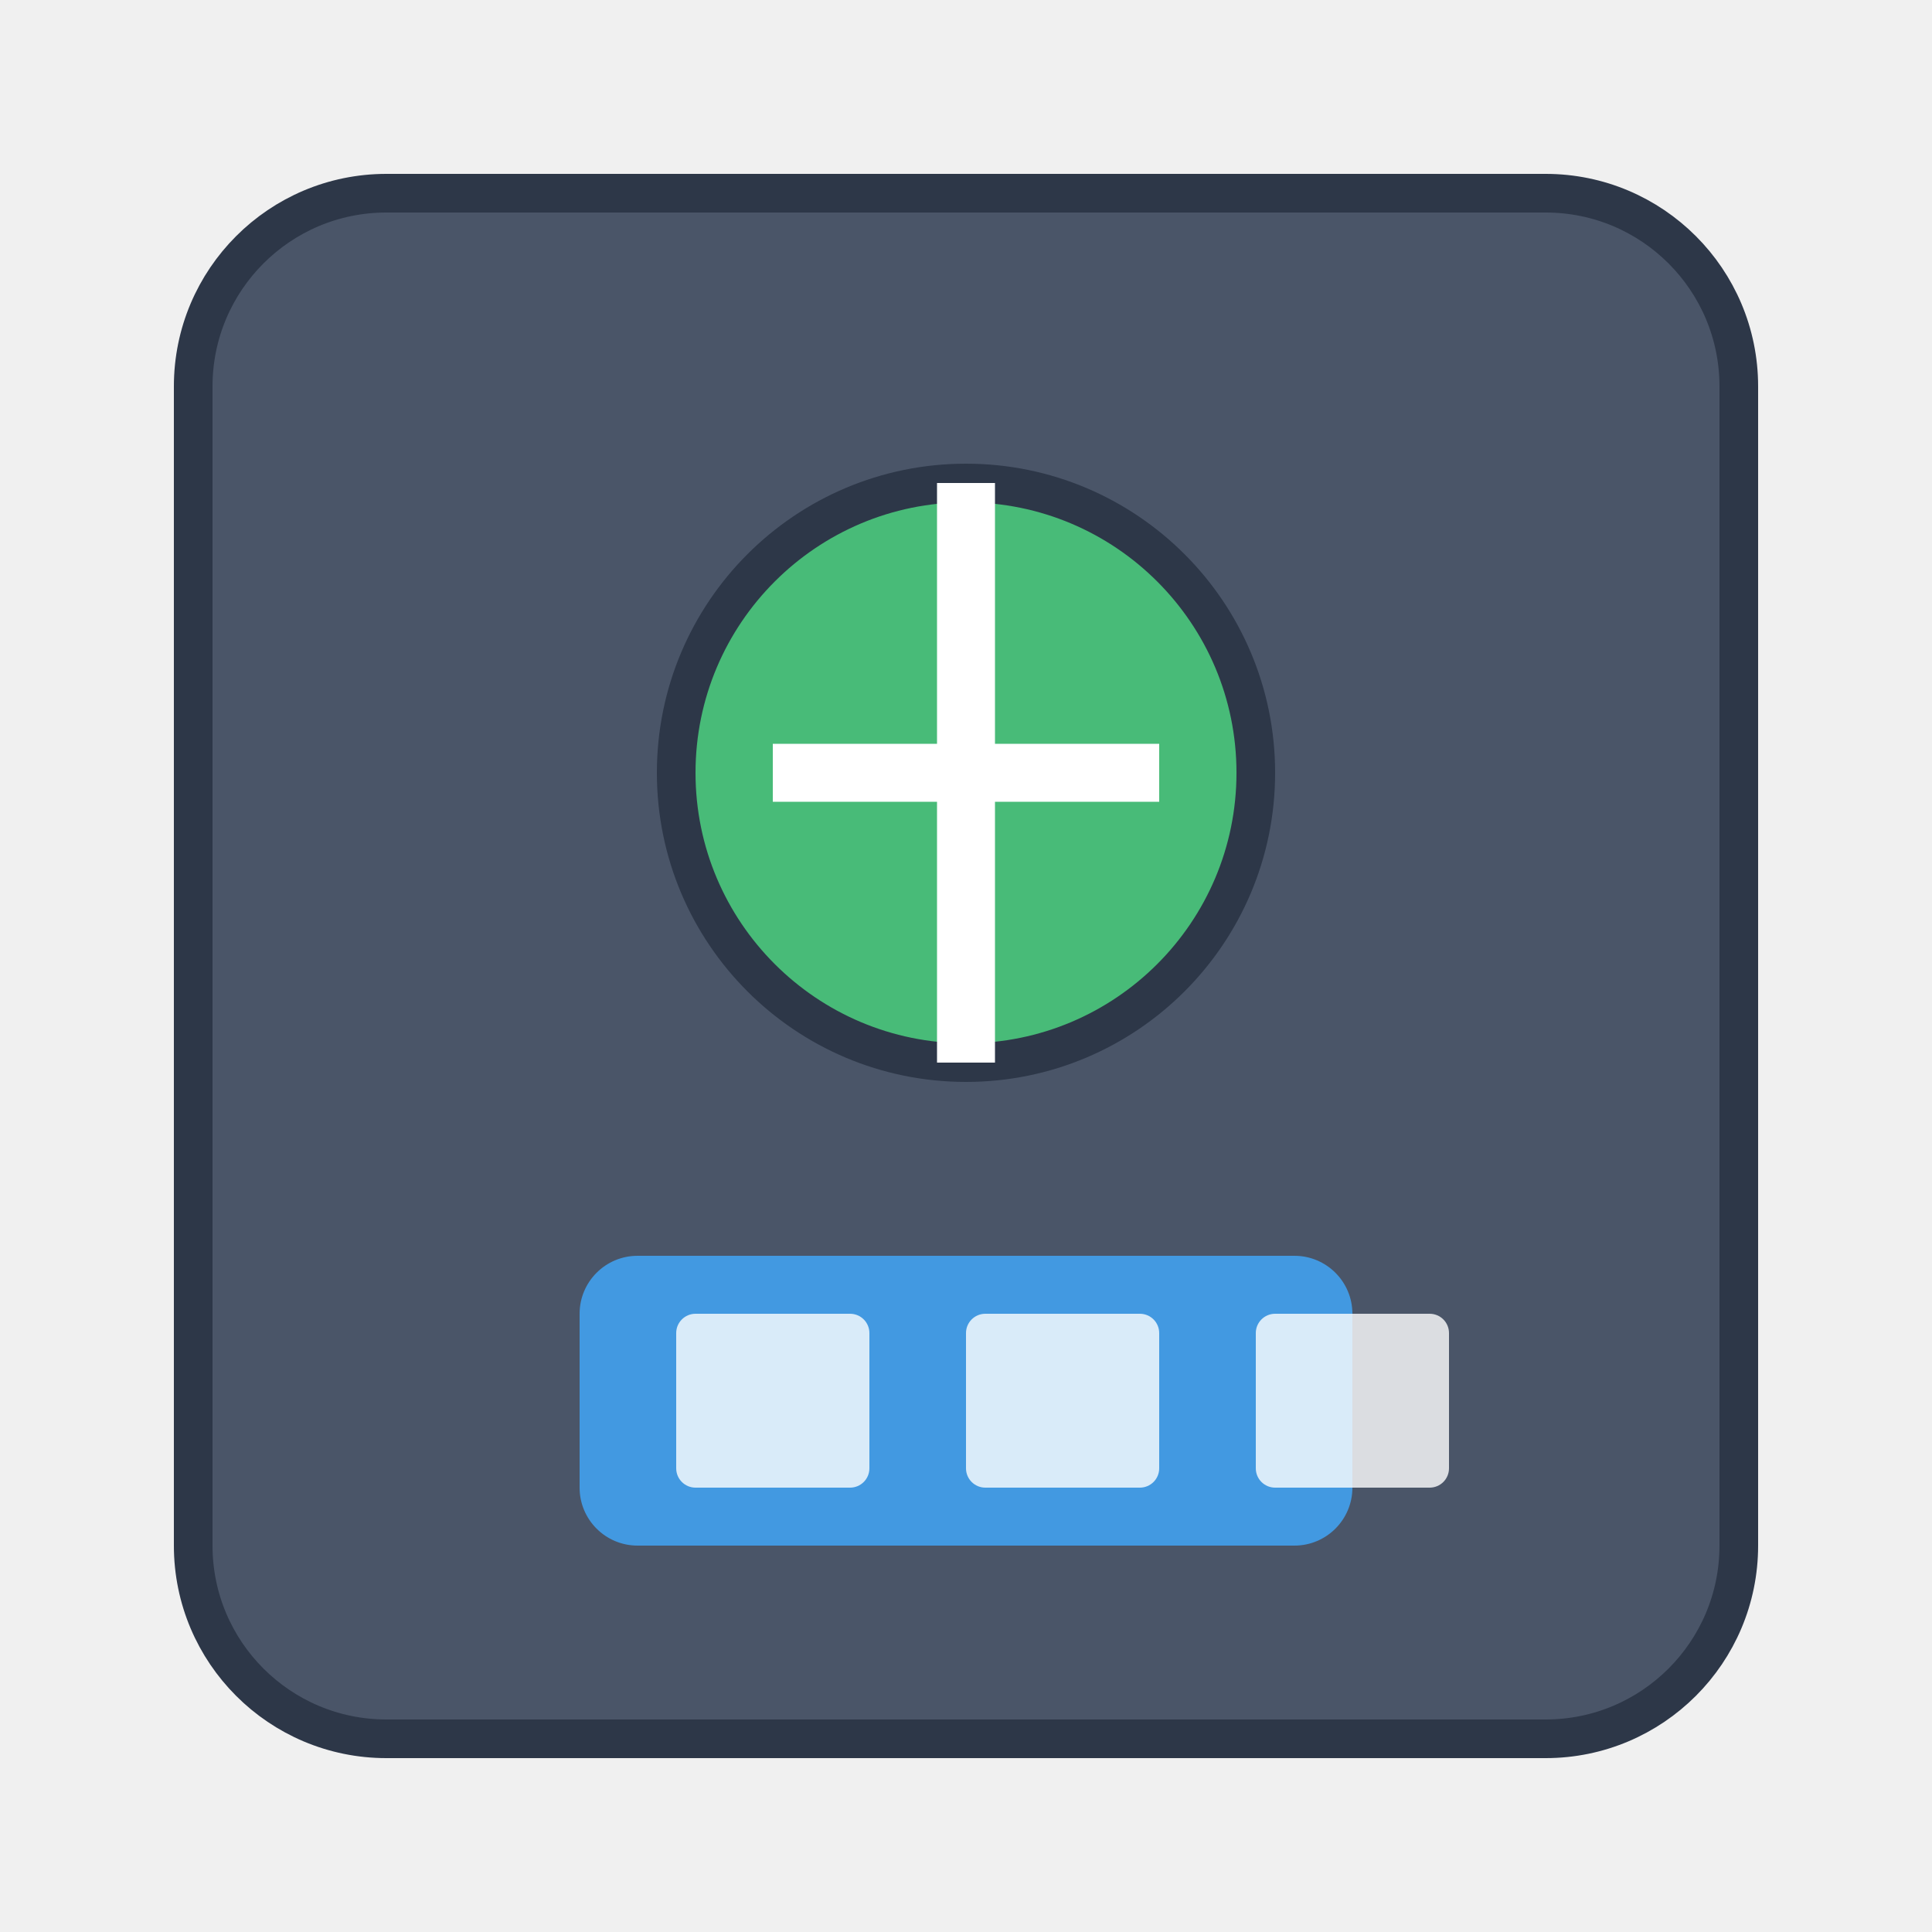
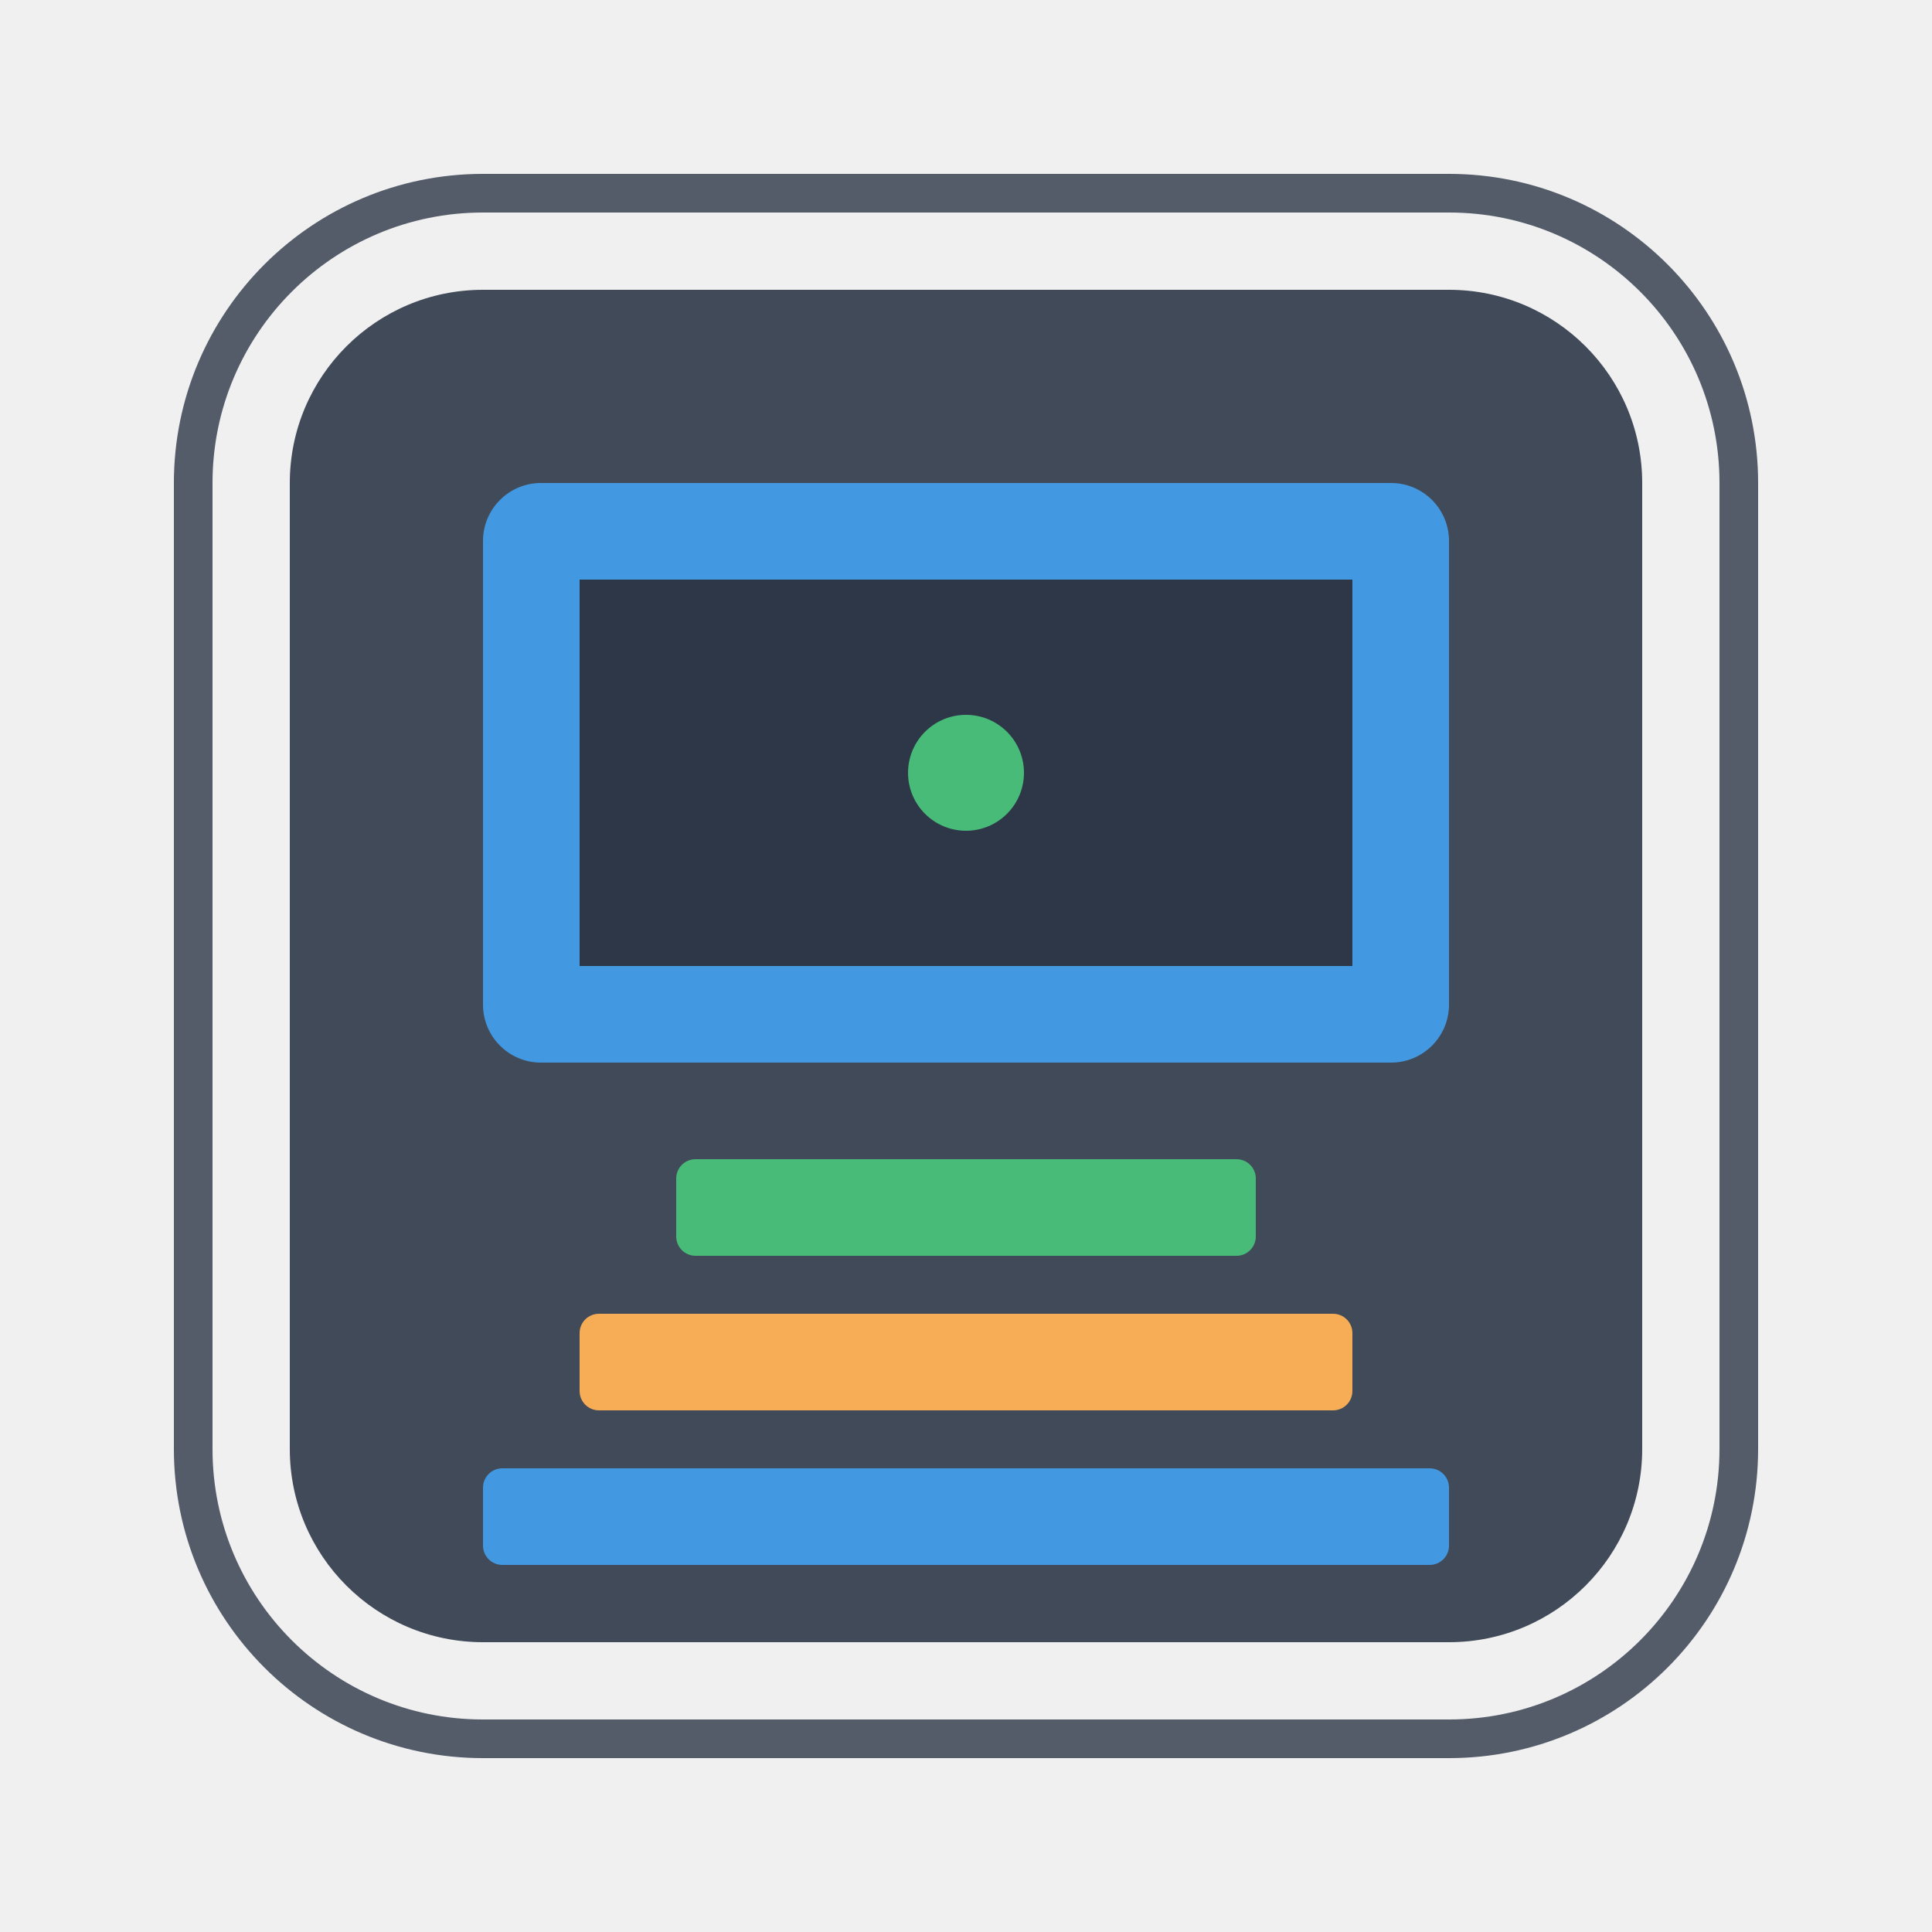
<svg xmlns="http://www.w3.org/2000/svg" viewBox="0 0 100 100">
-   <rect x="10" y="10" width="80" height="80" rx="10" fill="#4a5568" stroke="#2d3748" stroke-width="2" />
-   <circle cx="50" cy="40" r="15" fill="#48bb78" stroke="#2d3748" stroke-width="2" />
-   <path d="M50 25 L50 55 M40 40 L60 40" stroke="white" stroke-width="3" />
-   <rect x="30" y="65" width="40" height="15" rx="3" fill="#4299e1" />
-   <rect x="35" y="68" width="10" height="9" rx="1" fill="white" opacity="0.8" />
-   <rect x="50" y="68" width="10" height="9" rx="1" fill="white" opacity="0.8" />
-   <rect x="65" y="68" width="10" height="9" rx="1" fill="white" opacity="0.8" />
+   <rect x="10" y="10" width="80" height="80" rx="15" fill="none" stroke="#2d3748" stroke-width="2" opacity="0.8" />
+   <rect x="15" y="15" width="70" height="70" rx="10" fill="#2d3748" opacity="0.9" />
+   <rect x="25" y="25" width="50" height="30" rx="3" fill="#4299e1" />
+   <rect x="30" y="30" width="40" height="20" fill="#2d3748" />
+   <rect x="35" y="60" width="30" height="5" rx="1" fill="#48bb78" />
+   <rect x="30" y="68" width="40" height="5" rx="1" fill="#f6ad55" />
+   <rect x="25" y="76" width="50" height="5" rx="1" fill="#4299e1" />
+   <circle cx="50" cy="40" r="3" fill="#48bb78" />
</svg>
